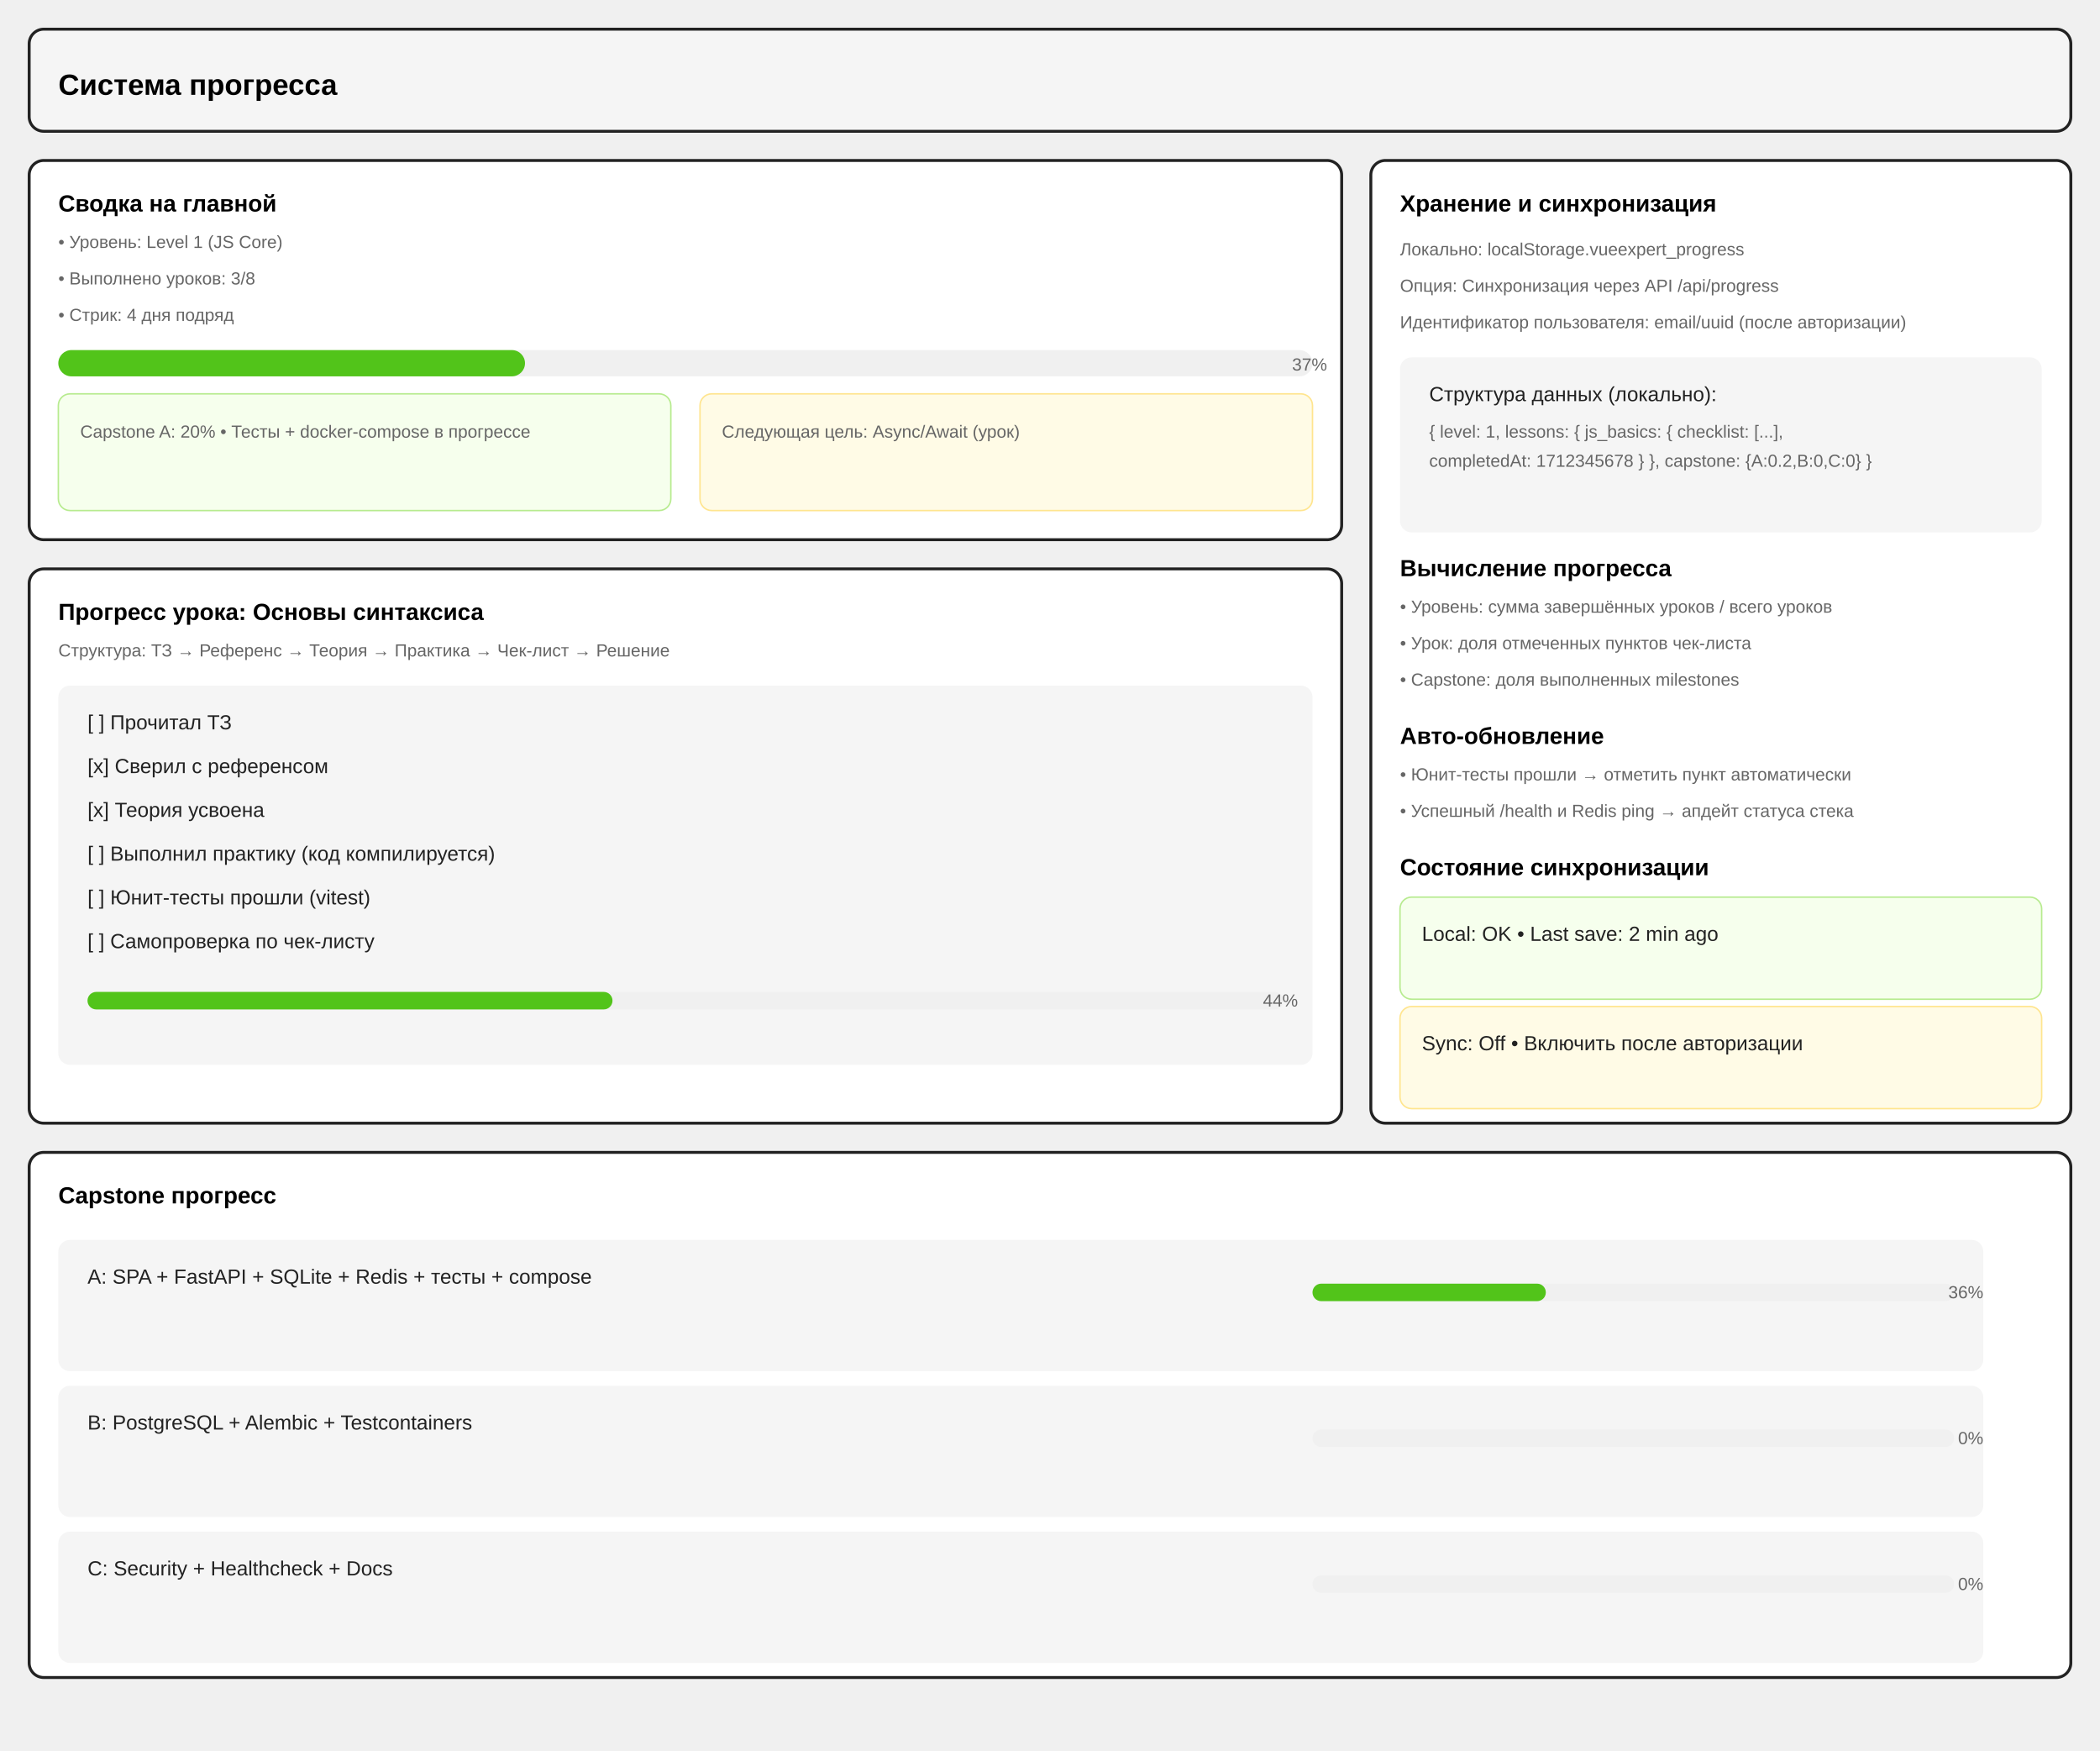
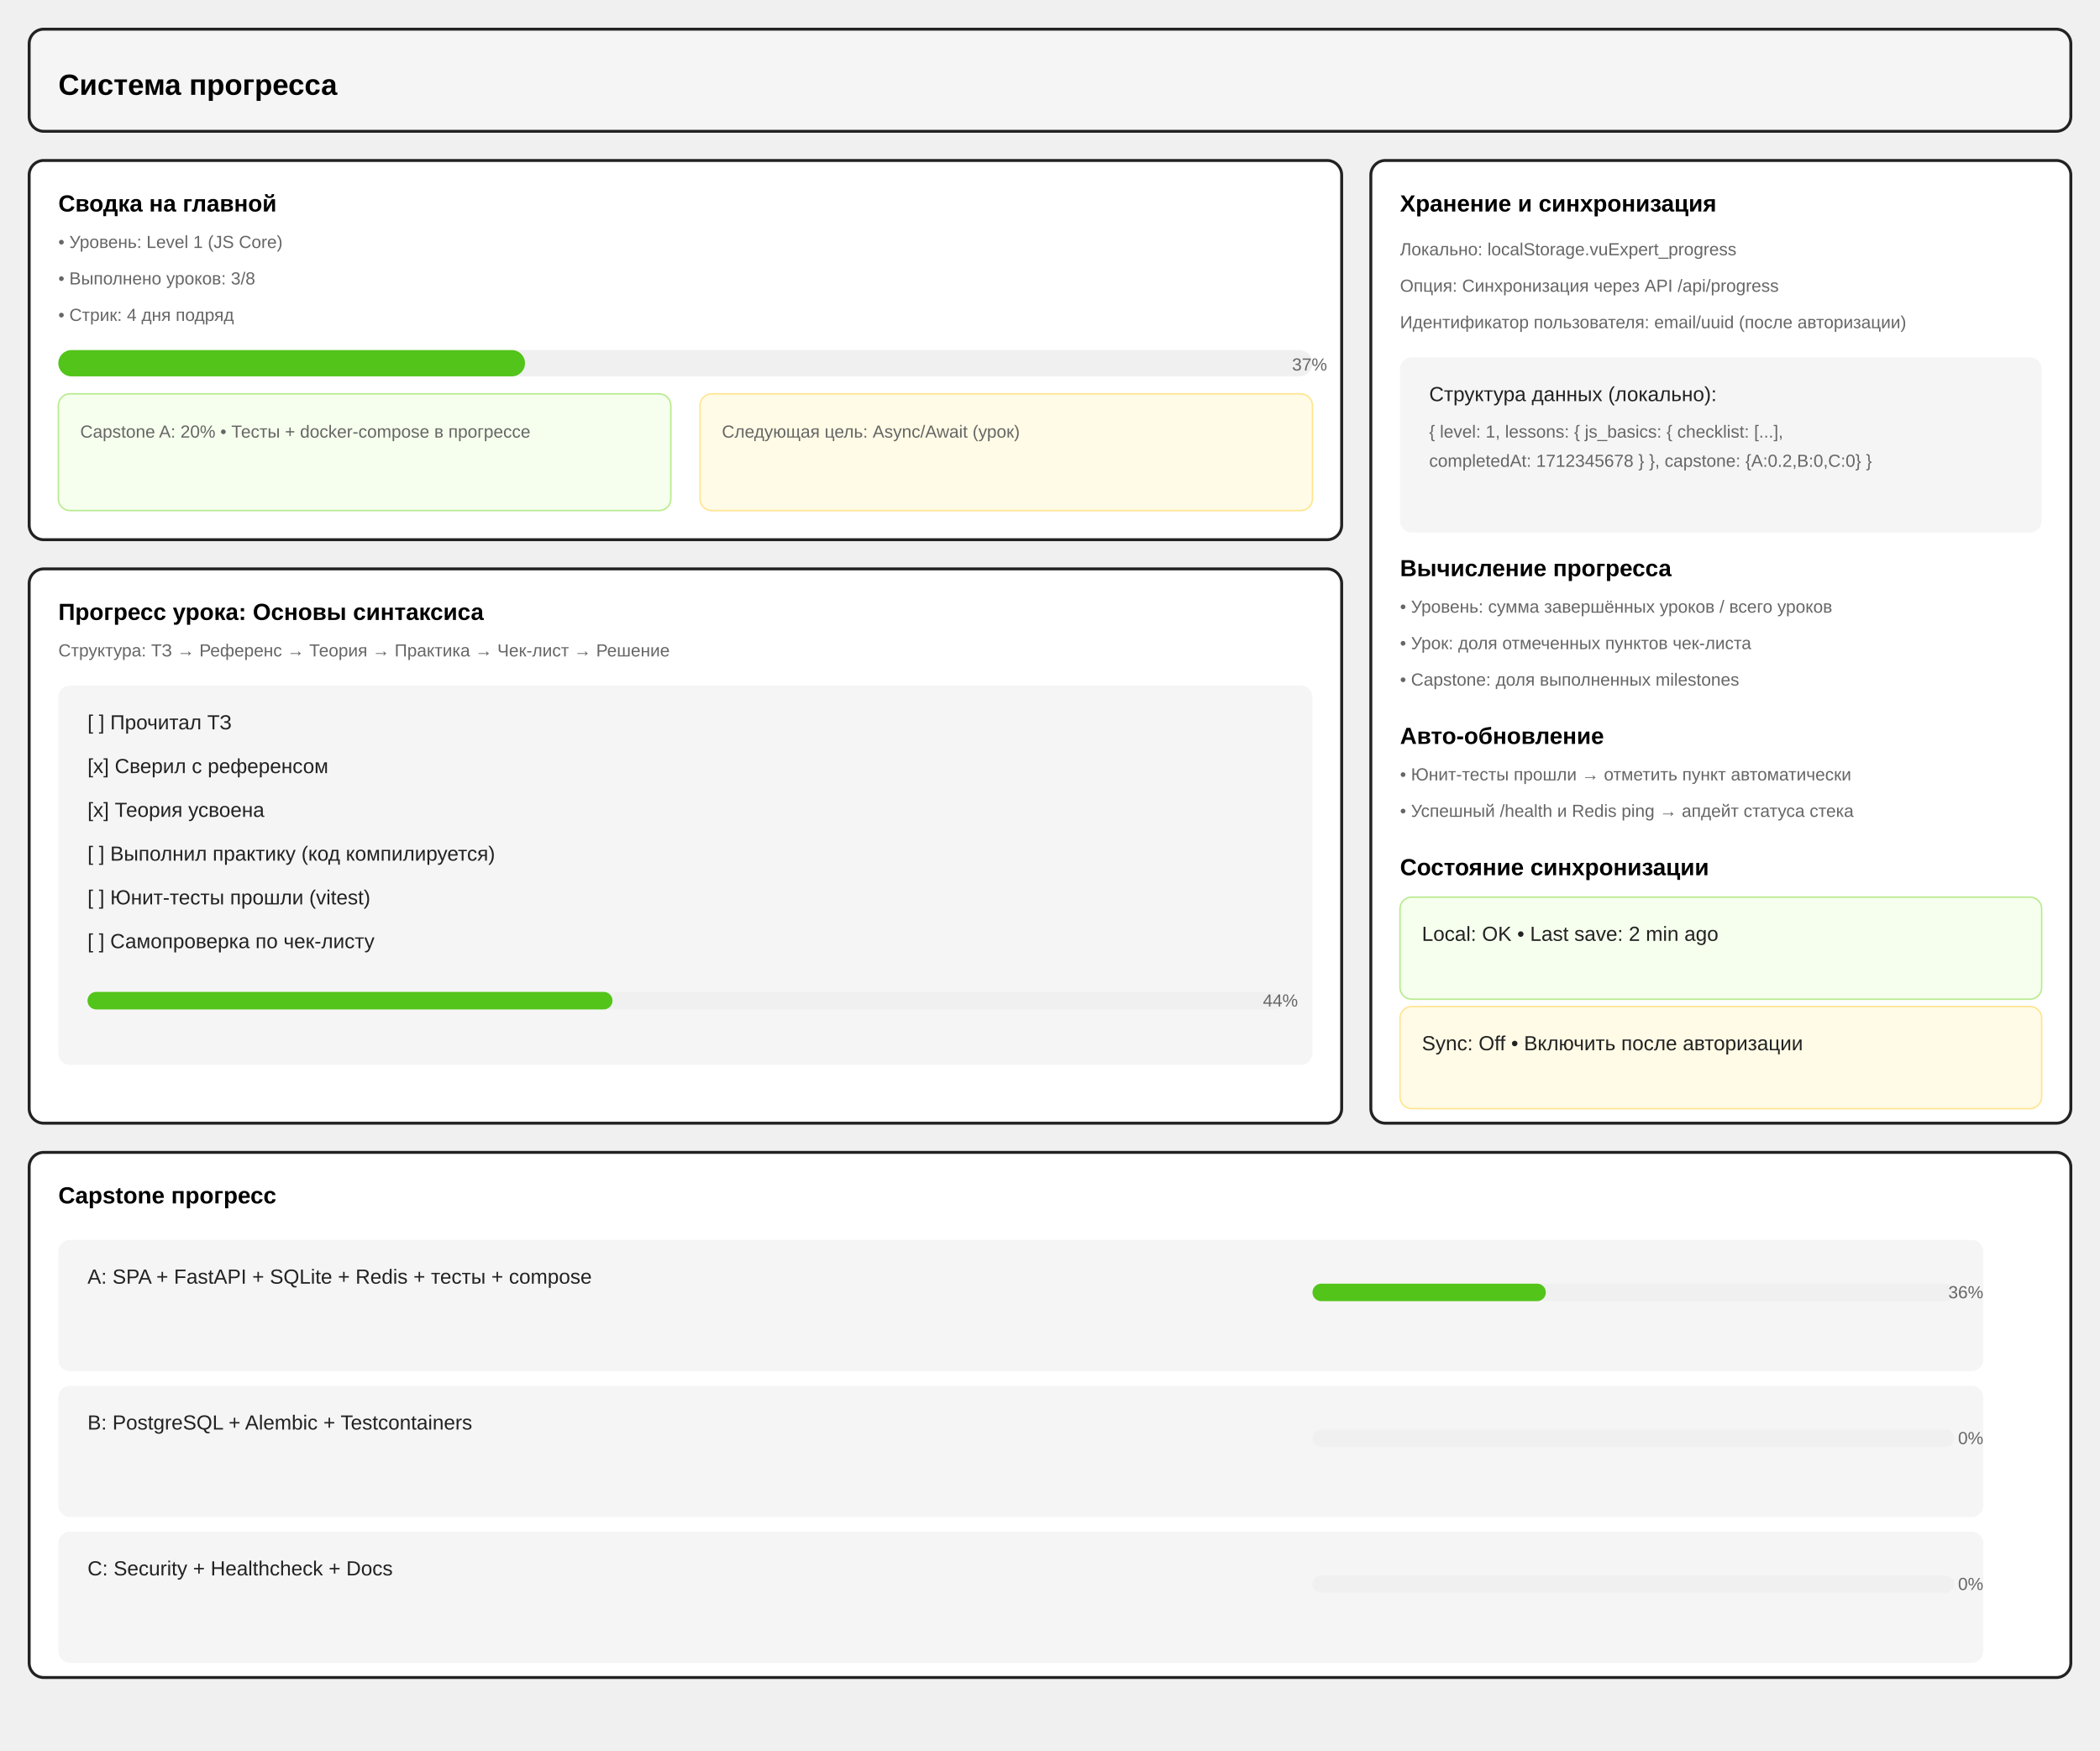
<svg xmlns="http://www.w3.org/2000/svg" width="1440" height="1200">
  <style>
    .box { fill: #ffffff; stroke: #222; stroke-width: 2; }
    .muted { fill: #f5f5f5; }
    .label { font: 14px Arial, sans-serif; fill: #222; }
    .title { font: bold 20px Arial, sans-serif; }
    .subtitle { font: bold 16px Arial, sans-serif; }
    .hint { font: 12px Arial, sans-serif; fill: #666; }
    .ok { fill: #f6ffed; stroke: #b7eb8f; }
    .warn { fill: #fffbe6; stroke: #ffe58f; }
    .err { fill: #fff1f0; stroke: #ffa39e; }
    .bar-bg { fill: #f0f0f0; }
    .bar-ok { fill: #52c41a; }
    .pill { fill: #e6f7ff; stroke: #91d5ff; rx: 12; }
  </style>
  <rect class="box muted" x="20" y="20" width="1400" height="70" rx="10" />
  <text class="title" x="40" y="65">Система прогресса</text>
  <rect class="box" x="20" y="110" width="900" height="260" rx="10" />
  <text class="subtitle" x="40" y="145">Сводка на главной</text>
  <text class="hint" x="40" y="170">• Уровень: Level 1 (JS Core)</text>
  <text class="hint" x="40" y="195">• Выполнено уроков: 3/8</text>
  <text class="hint" x="40" y="220">• Стрик: 4 дня подряд</text>
  <rect class="bar-bg" x="40" y="240" width="860" height="18" rx="9" />
  <rect class="bar-ok" x="40" y="240" width="320" height="18" rx="9" />
  <text class="hint" x="910" y="254" text-anchor="end">37%</text>
  <rect class="ok" x="40" y="270" width="420" height="80" rx="8" />
  <text class="hint" x="55" y="300">Capstone A: 20% • Тесты + docker-compose в прогрессе</text>
  <rect class="warn" x="480" y="270" width="420" height="80" rx="8" />
  <text class="hint" x="495" y="300">Следующая цель: Async/Await (урок)</text>
  <rect class="box" x="20" y="390" width="900" height="380" rx="10" />
  <text class="subtitle" x="40" y="425">Прогресс урока: Основы синтаксиса</text>
  <text class="hint" x="40" y="450">Структура: ТЗ → Референс → Теория → Практика → Чек-лист → Решение</text>
  <rect class="muted" x="40" y="470" width="860" height="260" rx="8" />
  <text class="label" x="60" y="500">[ ] Прочитал ТЗ</text>
  <text class="label" x="60" y="530">[x] Сверил с референсом</text>
  <text class="label" x="60" y="560">[x] Теория усвоена</text>
  <text class="label" x="60" y="590">[ ] Выполнил практику (код компилируется)</text>
  <text class="label" x="60" y="620">[ ] Юнит-тесты прошли (vitest)</text>
  <text class="label" x="60" y="650">[ ] Самопроверка по чек-листу</text>
  <rect class="bar-bg" x="60" y="680" width="820" height="12" rx="6" />
  <rect class="bar-ok" x="60" y="680" width="360" height="12" rx="6" />
  <text class="hint" x="890" y="690" text-anchor="end">44%</text>
  <rect class="box" x="940" y="110" width="480" height="660" rx="10" />
  <text class="subtitle" x="960" y="145">Хранение и синхронизация</text>
-   <text class="hint" x="960" y="175">Локально: localStorage.vueexpert_progress</text>
+   <text class="hint" x="960" y="175">Локально: localStorage.vuExpert_progress</text>
  <text class="hint" x="960" y="200">Опция: Синхронизация через API /api/progress</text>
  <text class="hint" x="960" y="225">Идентификатор пользователя: email/uuid (после авторизации)</text>
  <rect class="muted" x="960" y="245" width="440" height="120" rx="8" />
  <text class="label" x="980" y="275">Структура данных (локально):</text>
  <text class="hint" x="980" y="300">{ level: 1, lessons: { js_basics: { checklist: [...],</text>
  <text class="hint" x="980" y="320"> completedAt: 1712345678 } }, capstone: {A:0.2,B:0,C:0} }</text>
  <text class="subtitle" x="960" y="395">Вычисление прогресса</text>
  <text class="hint" x="960" y="420">• Уровень: сумма завершённых уроков / всего уроков</text>
  <text class="hint" x="960" y="445">• Урок: доля отмеченных пунктов чек-листа</text>
  <text class="hint" x="960" y="470">• Capstone: доля выполненных milestones</text>
  <text class="subtitle" x="960" y="510">Авто-обновление</text>
  <text class="hint" x="960" y="535">• Юнит-тесты прошли → отметить пункт автоматически</text>
  <text class="hint" x="960" y="560">• Успешный /health и Redis ping → апдейт статуса стека</text>
  <text class="subtitle" x="960" y="600">Состояние синхронизации</text>
  <rect class="ok" x="960" y="615" width="440" height="70" rx="8" />
  <text class="label" x="975" y="645">Local: OK • Last save: 2 min ago</text>
  <rect class="warn" x="960" y="690" width="440" height="70" rx="8" />
  <text class="label" x="975" y="720">Sync: Off • Включить после авторизации</text>
  <rect class="box" x="20" y="790" width="1400" height="360" rx="10" />
  <text class="subtitle" x="40" y="825">Capstone прогресс</text>
  <rect class="muted" x="40" y="850" width="1320" height="90" rx="8" />
  <text class="label" x="60" y="880">A: SPA + FastAPI + SQLite + Redis + тесты + compose</text>
  <rect class="bar-bg" x="900" y="880" width="440" height="12" rx="6" />
  <rect class="bar-ok" x="900" y="880" width="160" height="12" rx="6" />
  <text class="hint" x="1360" y="890" text-anchor="end">36%</text>
  <rect class="muted" x="40" y="950" width="1320" height="90" rx="8" />
  <text class="label" x="60" y="980">B: PostgreSQL + Alembic + Testcontainers</text>
  <rect class="bar-bg" x="900" y="980" width="440" height="12" rx="6" />
  <rect class="bar-ok" x="900" y="980" width="0" height="12" rx="6" />
  <text class="hint" x="1360" y="990" text-anchor="end">0%</text>
  <rect class="muted" x="40" y="1050" width="1320" height="90" rx="8" />
  <text class="label" x="60" y="1080">C: Security + Healthcheck + Docs</text>
  <rect class="bar-bg" x="900" y="1080" width="440" height="12" rx="6" />
  <rect class="bar-ok" x="900" y="1080" width="0" height="12" rx="6" />
  <text class="hint" x="1360" y="1090" text-anchor="end">0%</text>
</svg>
